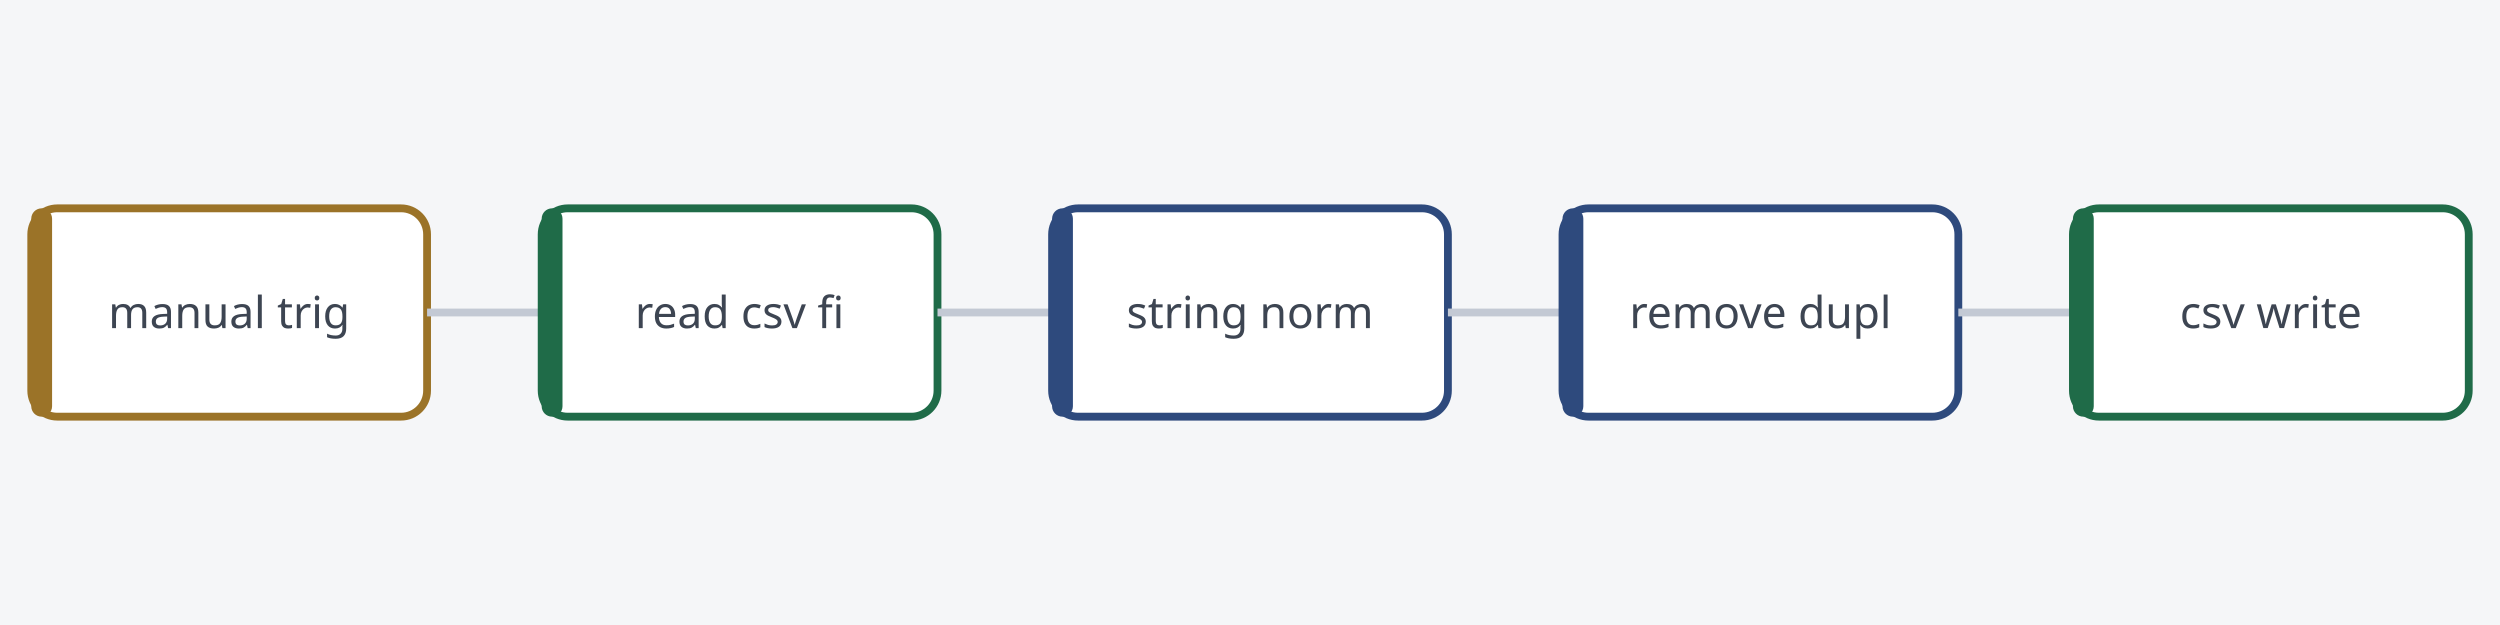
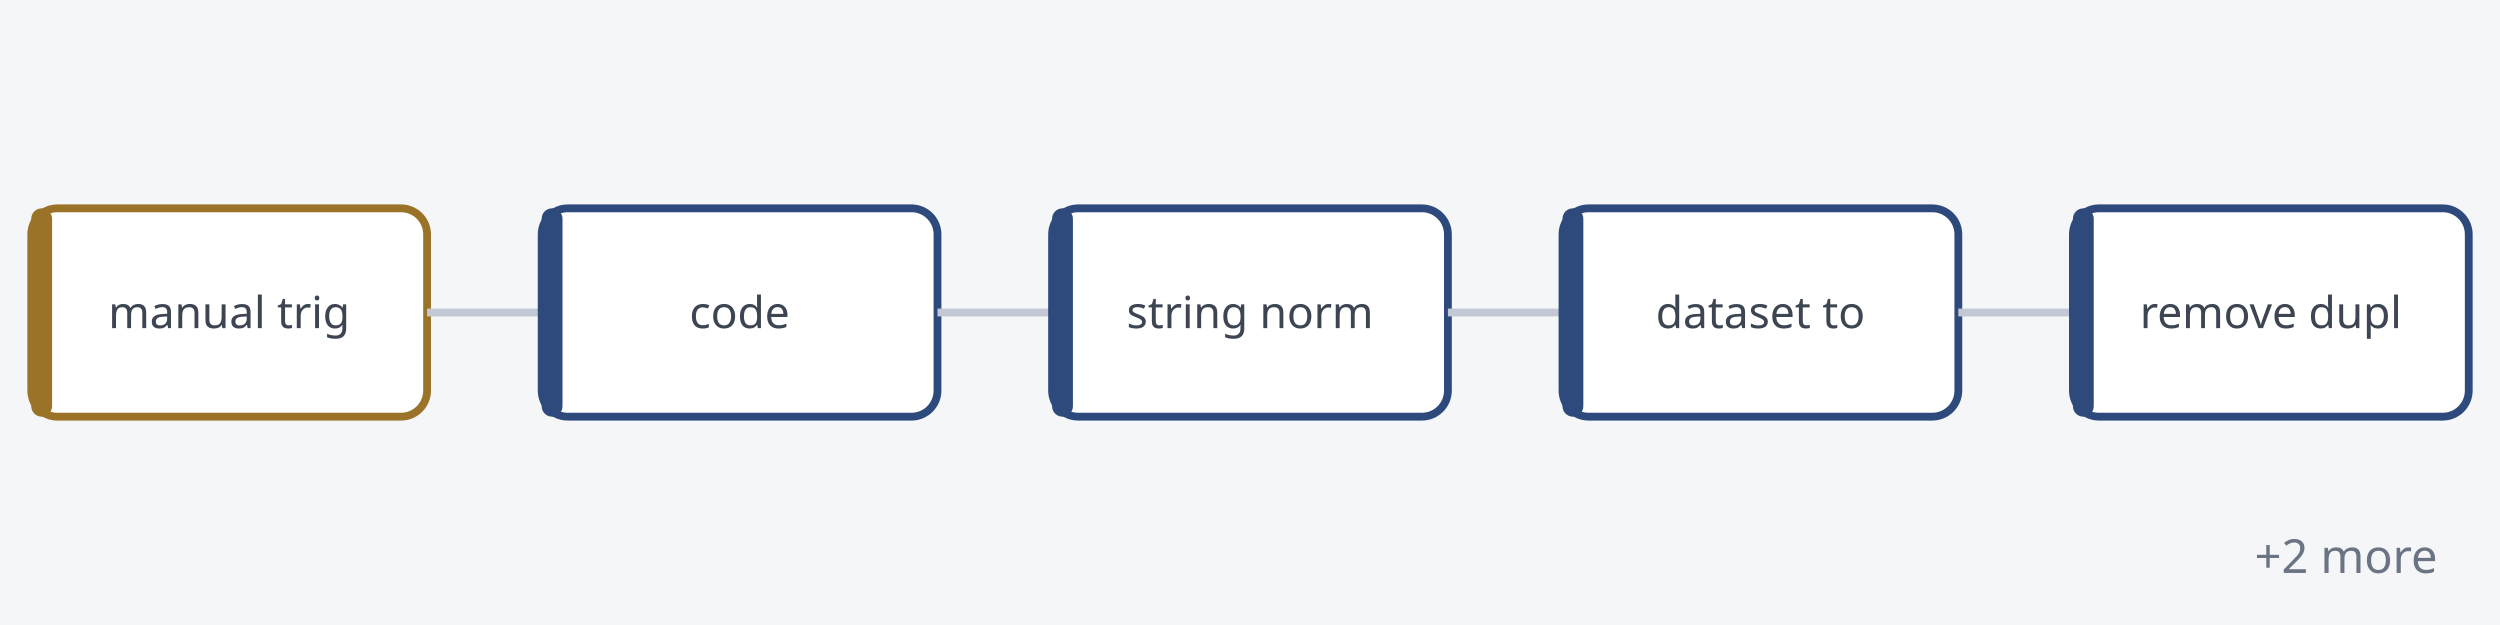
<svg xmlns="http://www.w3.org/2000/svg" viewBox="0 0 480 120" width="480" height="120" role="img" aria-label="Clean and de-duplicate a CSV workflow shape">
  <rect width="480" height="120" fill="#F5F6F8" />
  <rect x="6" y="40" width="76" height="40" rx="5" fill="#FFFFFF" stroke="#9B7328" stroke-width="1.5" />
  <rect x="6" y="40" width="4" height="40" rx="2" fill="#9B7328" />
  <text x="44" y="63" text-anchor="middle" font-family="IBM Plex Sans, system-ui, sans-serif" font-size="8.5" fill="#3D4552">manual trig</text>
  <line x1="82" y1="60" x2="104" y2="60" stroke="#C3C9D4" stroke-width="1.5" />
-   <rect x="104" y="40" width="76" height="40" rx="5" fill="#FFFFFF" stroke="#1F6B48" stroke-width="1.5" />
-   <rect x="104" y="40" width="4" height="40" rx="2" fill="#1F6B48" />
-   <text x="142" y="63" text-anchor="middle" font-family="IBM Plex Sans, system-ui, sans-serif" font-size="8.5" fill="#3D4552">read csv fi</text>
+   <rect x="104" y="40" width="76" height="40" rx="5" fill="#FFFFFF" stroke="#2E4A7D" stroke-width="1.5" />
+   <rect x="104" y="40" width="4" height="40" rx="2" fill="#2E4A7D" />
+   <text x="142" y="63" text-anchor="middle" font-family="IBM Plex Sans, system-ui, sans-serif" font-size="8.5" fill="#3D4552">code</text>
  <line x1="180" y1="60" x2="202" y2="60" stroke="#C3C9D4" stroke-width="1.5" />
  <rect x="202" y="40" width="76" height="40" rx="5" fill="#FFFFFF" stroke="#2E4A7D" stroke-width="1.5" />
  <rect x="202" y="40" width="4" height="40" rx="2" fill="#2E4A7D" />
  <text x="240" y="63" text-anchor="middle" font-family="IBM Plex Sans, system-ui, sans-serif" font-size="8.5" fill="#3D4552">string norm</text>
  <line x1="278" y1="60" x2="300" y2="60" stroke="#C3C9D4" stroke-width="1.5" />
  <rect x="300" y="40" width="76" height="40" rx="5" fill="#FFFFFF" stroke="#2E4A7D" stroke-width="1.5" />
  <rect x="300" y="40" width="4" height="40" rx="2" fill="#2E4A7D" />
-   <text x="338" y="63" text-anchor="middle" font-family="IBM Plex Sans, system-ui, sans-serif" font-size="8.5" fill="#3D4552">remove dupl</text>
+   <text x="338" y="63" text-anchor="middle" font-family="IBM Plex Sans, system-ui, sans-serif" font-size="8.5" fill="#3D4552">dataset to </text>
  <line x1="376" y1="60" x2="398" y2="60" stroke="#C3C9D4" stroke-width="1.5" />
-   <rect x="398" y="40" width="76" height="40" rx="5" fill="#FFFFFF" stroke="#1F6B48" stroke-width="1.5" />
-   <rect x="398" y="40" width="4" height="40" rx="2" fill="#1F6B48" />
-   <text x="436" y="63" text-anchor="middle" font-family="IBM Plex Sans, system-ui, sans-serif" font-size="8.5" fill="#3D4552">csv write</text>
+   <rect x="398" y="40" width="76" height="40" rx="5" fill="#FFFFFF" stroke="#2E4A7D" stroke-width="1.5" />
+   <rect x="398" y="40" width="4" height="40" rx="2" fill="#2E4A7D" />
+   <text x="436" y="63" text-anchor="middle" font-family="IBM Plex Sans, system-ui, sans-serif" font-size="8.5" fill="#3D4552">remove dupl</text>
+   <text x="468" y="110" text-anchor="end" font-family="IBM Plex Sans, system-ui, sans-serif" font-size="9" fill="#6B7484">+2 more</text>
</svg>
